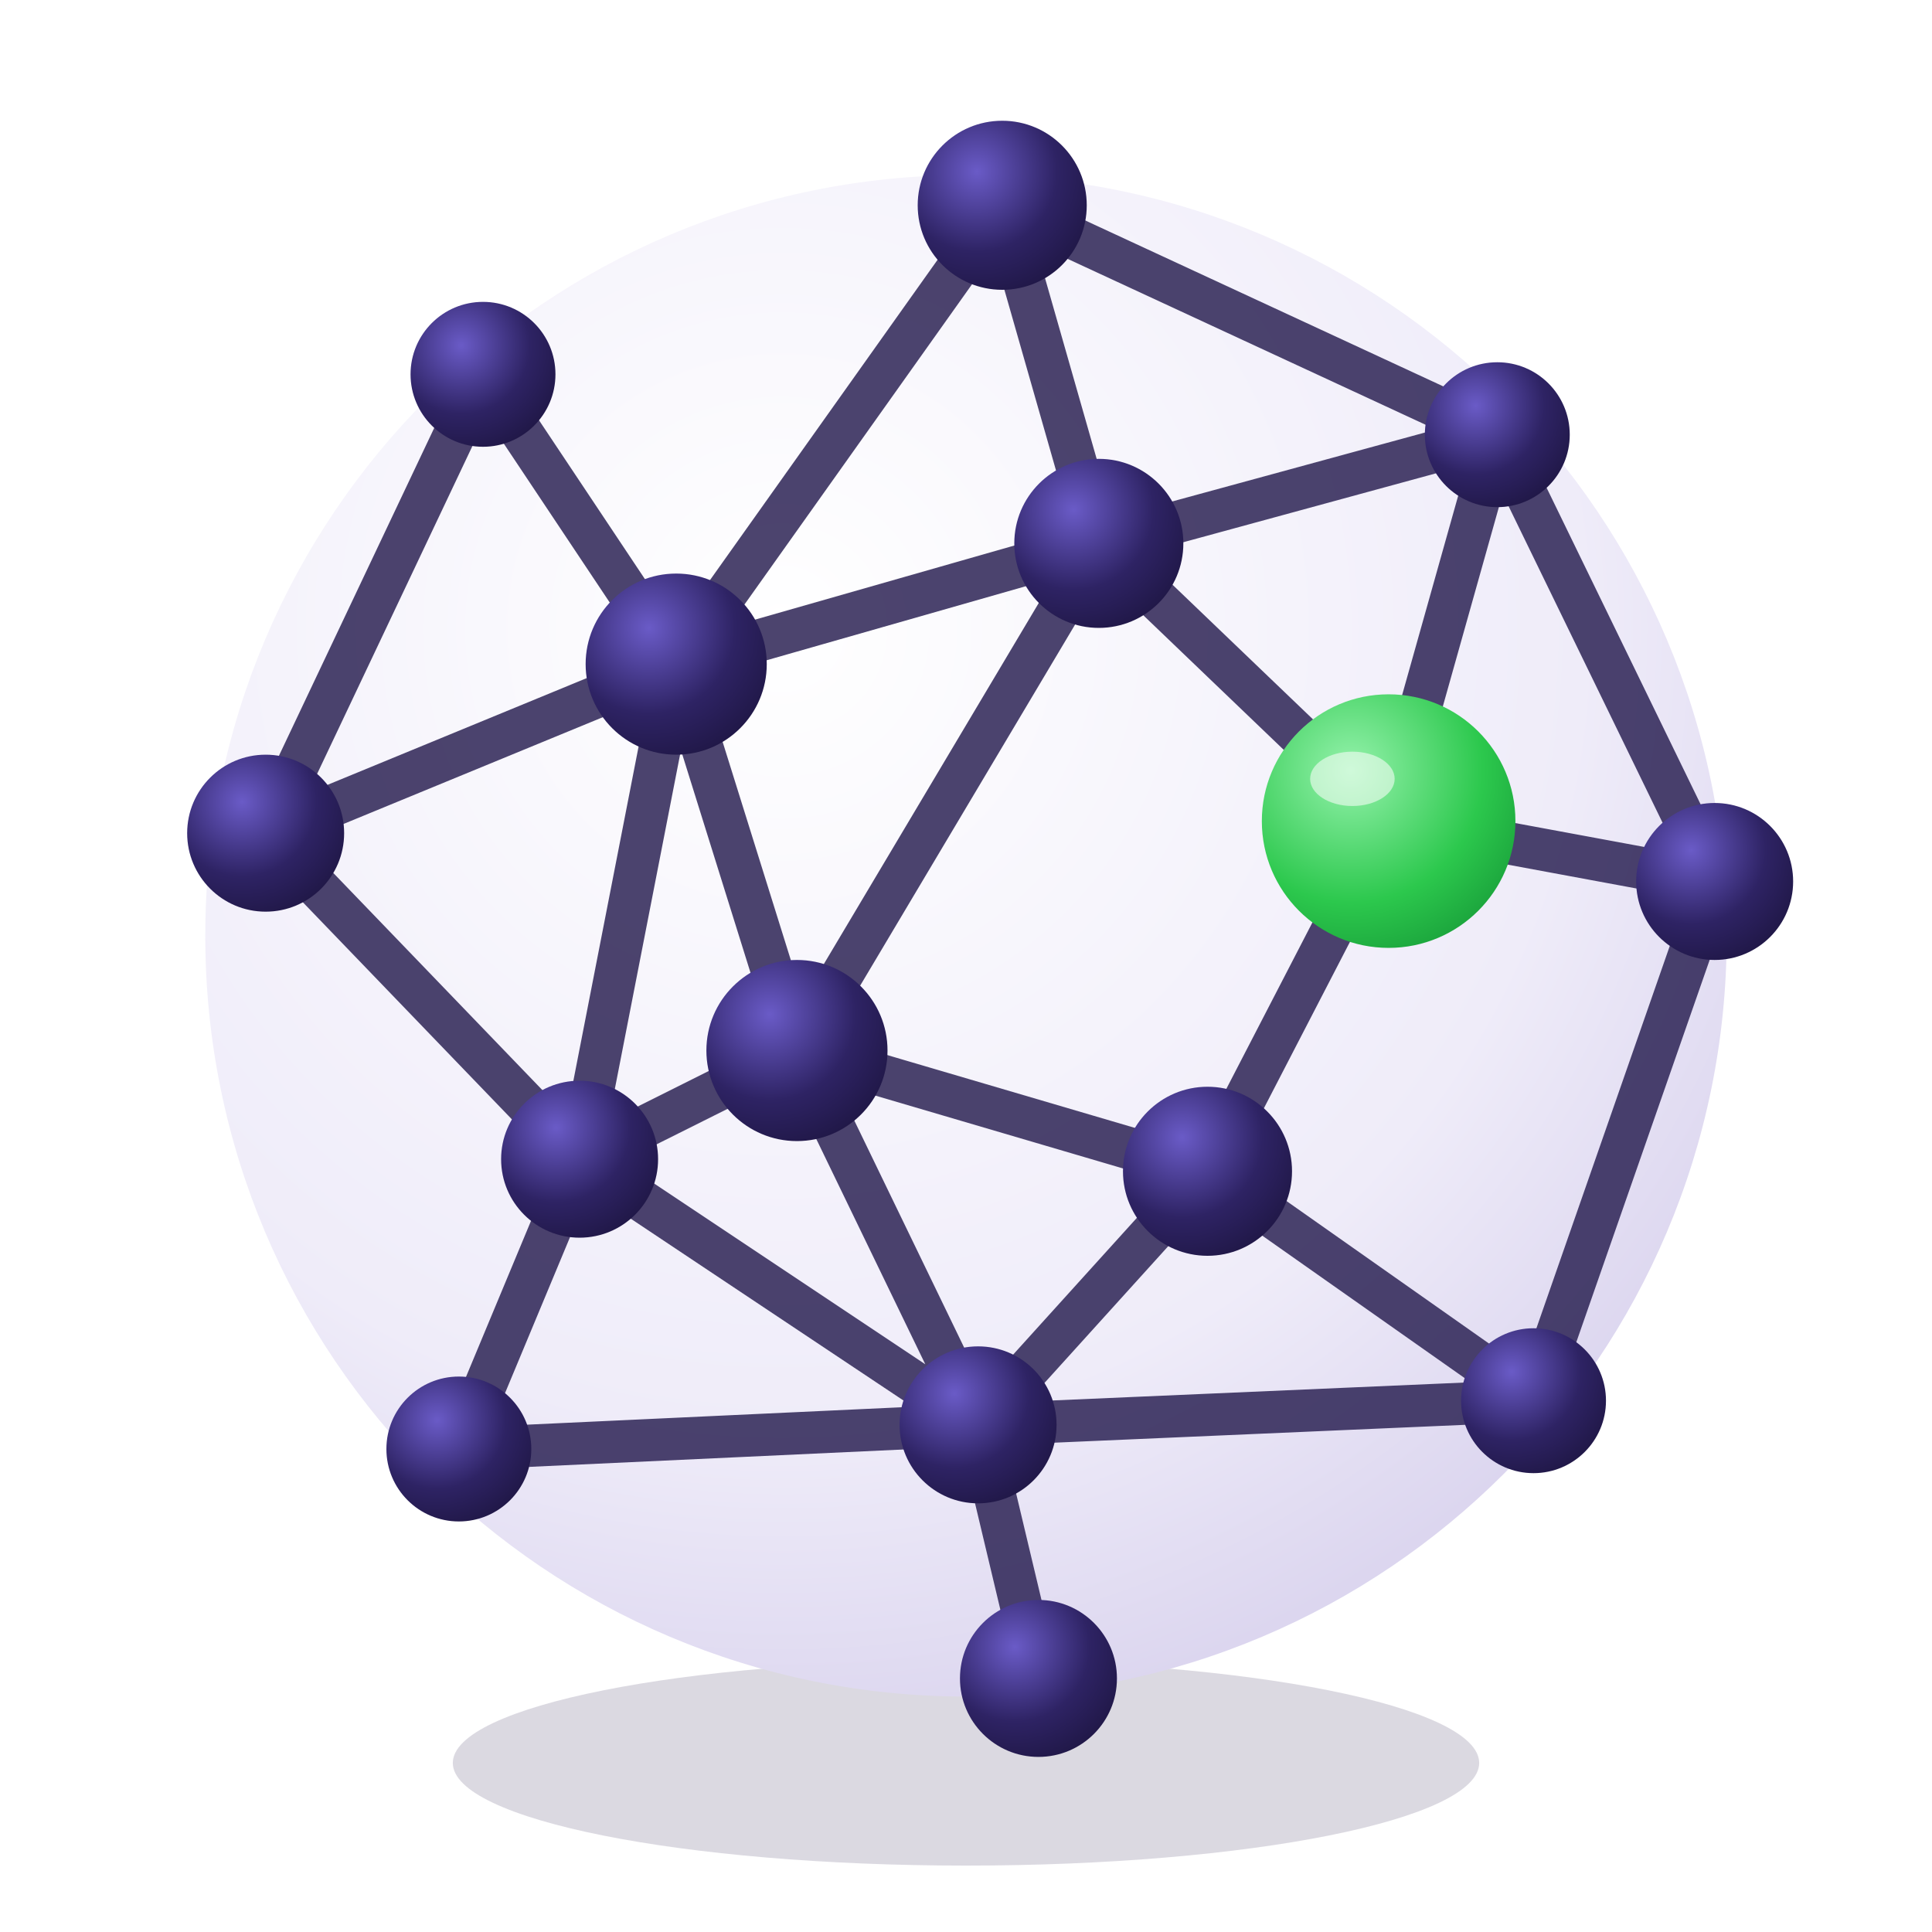
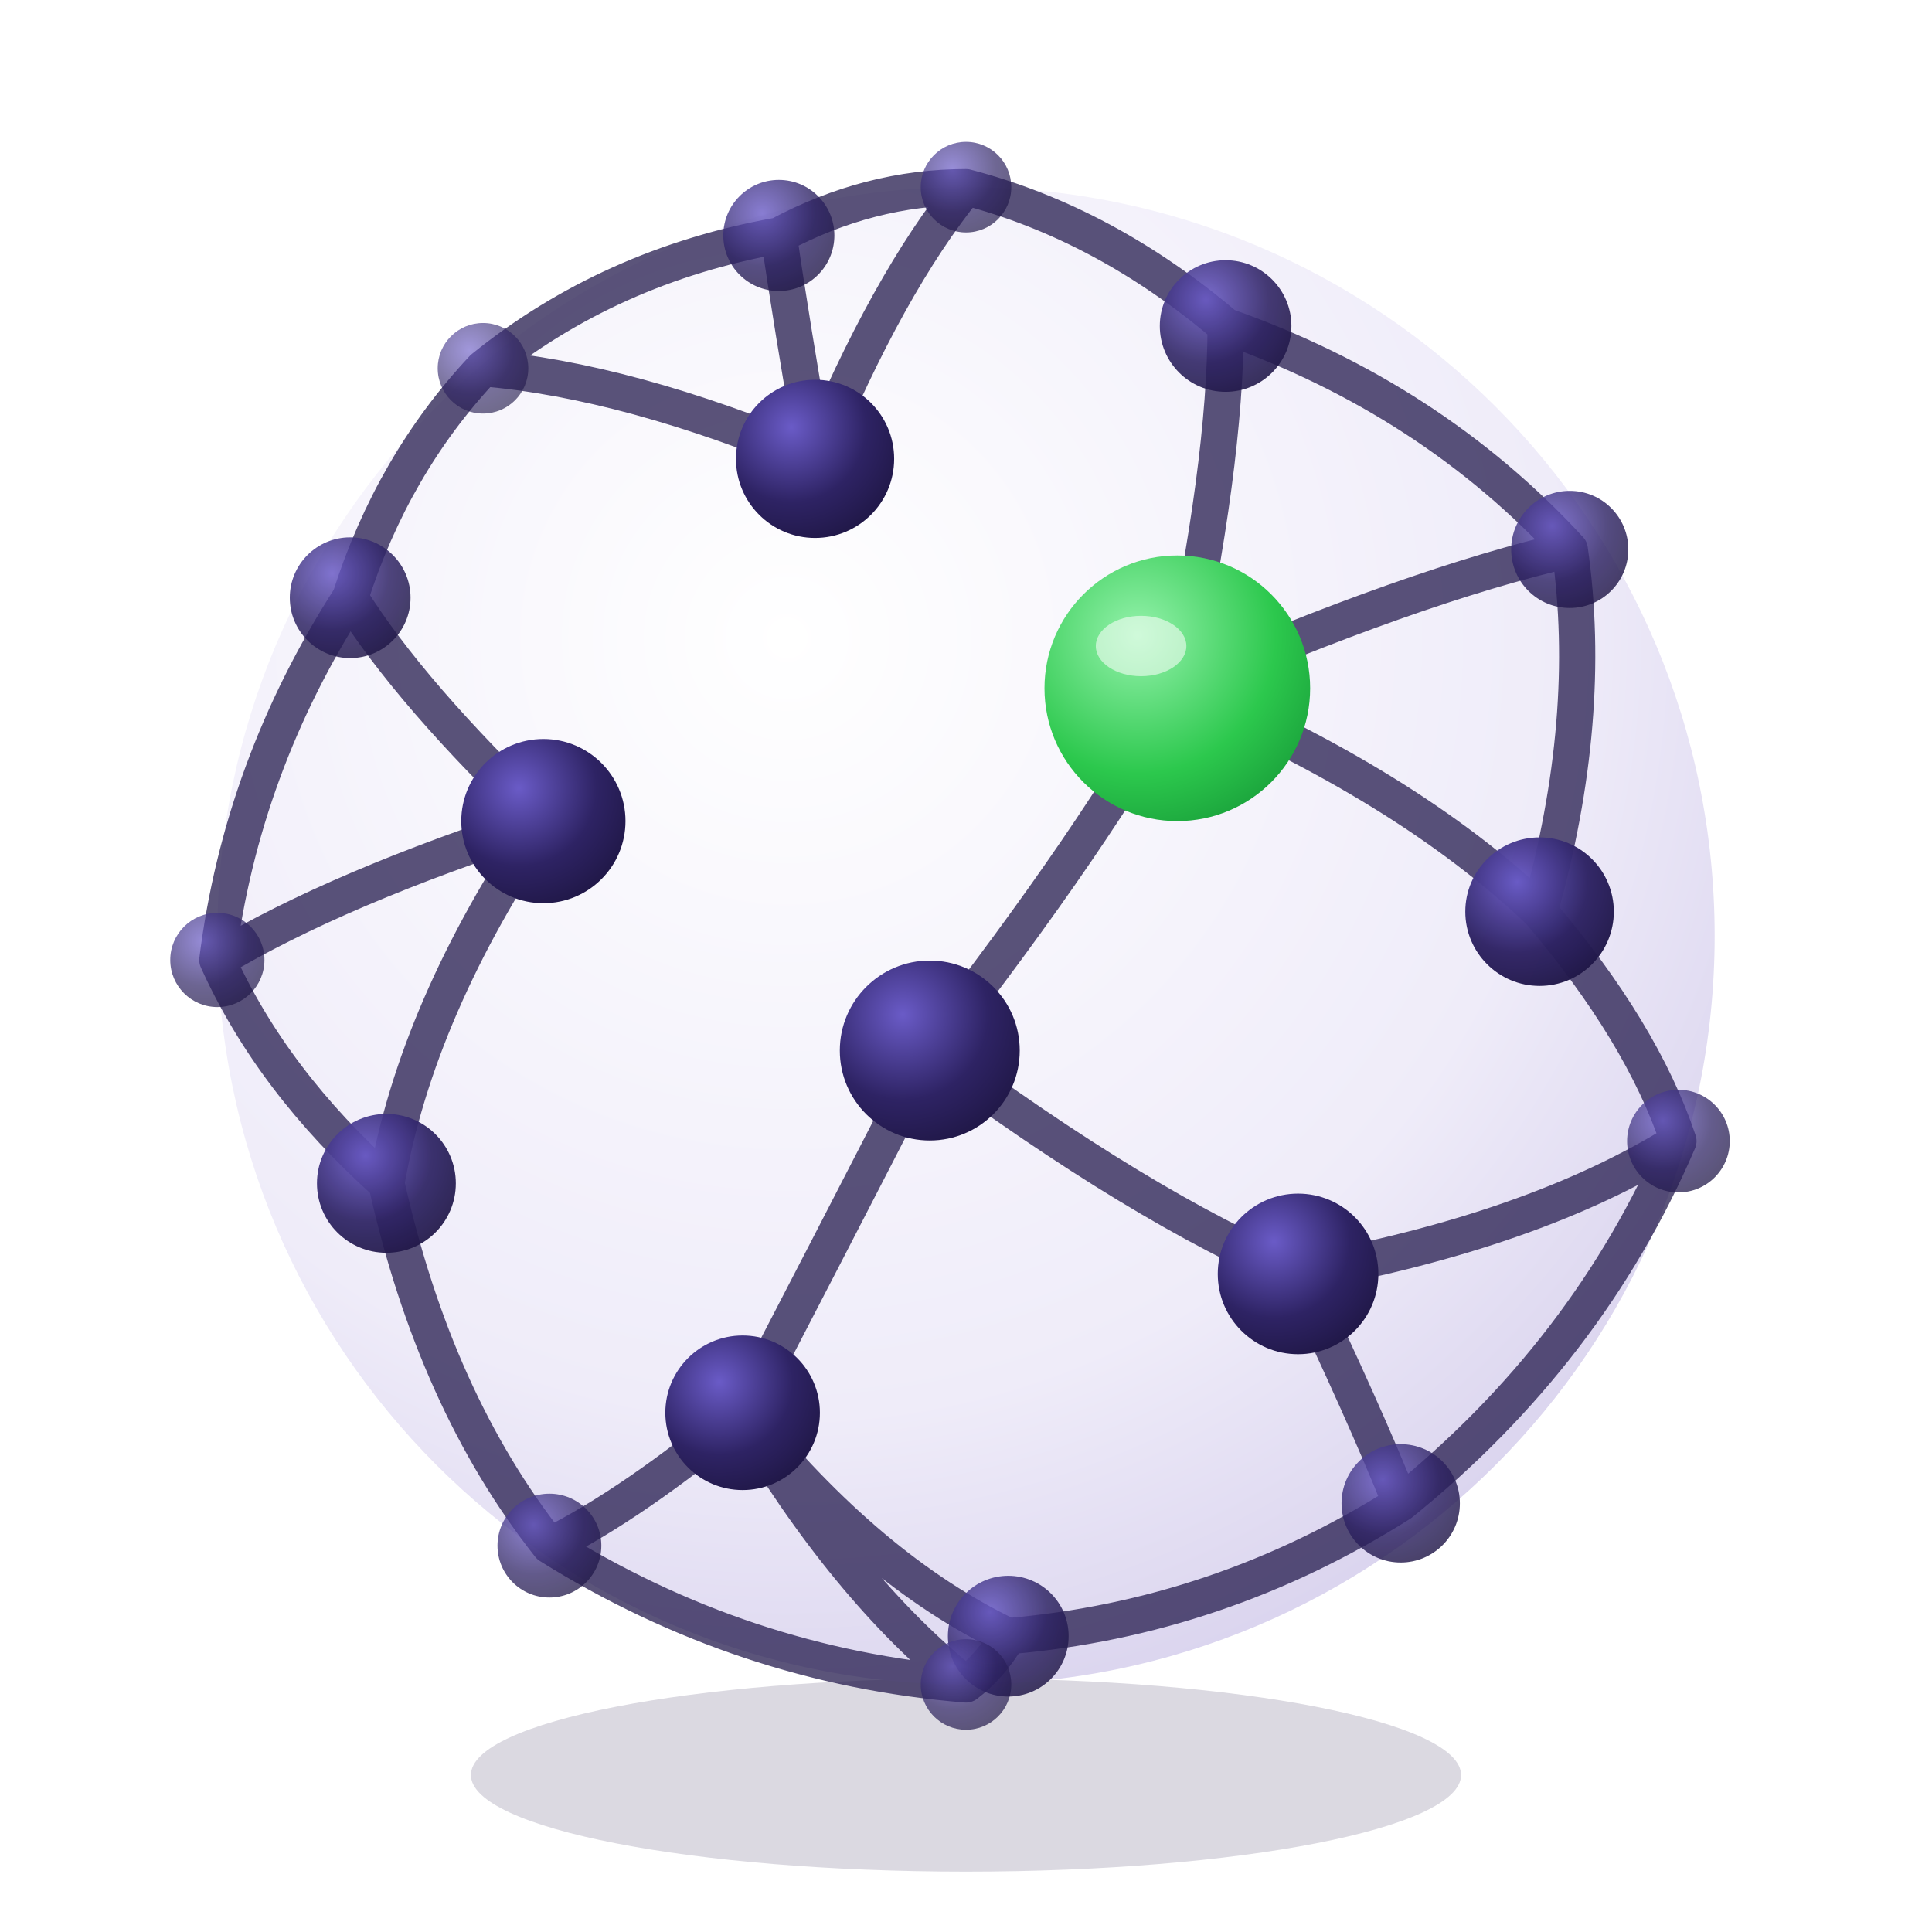
<svg xmlns="http://www.w3.org/2000/svg" viewBox="0 0 32 32" width="32" height="32">
  <defs>
    <radialGradient id="ball" cx=".38" cy=".3" r=".95">
      <stop offset="0" stop-color="#FFFFFF" />
      <stop offset=".55" stop-color="#EFECF9" />
      <stop offset=".85" stop-color="#D4CDEB" />
-       <stop offset="1" stop-color="#B9AFDD" />
+       <stop offset="1" stop-color="#B4A9DB" />
    </radialGradient>
    <radialGradient id="nDark" cx=".35" cy=".3" r=".95">
      <stop offset="0" stop-color="#6A5BC7" />
      <stop offset=".5" stop-color="#2E2364" />
      <stop offset="1" stop-color="#171034" />
    </radialGradient>
    <radialGradient id="nGreen" cx=".35" cy=".3" r=".95">
      <stop offset="0" stop-color="#95F2AC" />
      <stop offset=".55" stop-color="#2CC84D" />
      <stop offset="1" stop-color="#0F8A30" />
    </radialGradient>
  </defs>
-   <ellipse cx="16" cy="29.2" rx="8.5" ry="1.7" fill="rgba(26,18,64,.16)" />
-   <circle cx="16" cy="15.5" r="12.6" fill="url(#ball)" />
-   <g fill="none" stroke="#241B4E" stroke-width=".7" opacity=".82" stroke-linejoin="round">
-     <path d="M8 6.2 L11.2 11 L16.6 3.4 M11.2 11 L18.2 9 L16.6 3.4 M18.2 9 L24.8 7.2 L16.6 3.4 M24.8 7.2 L23 13.6 L18.2 9 M23 13.6 L28.4 14.6 L24.8 7.2 M11.2 11 L13.2 17.4 L18.2 9 M13.2 17.4 L20 19.4 L23 13.6 M20 19.4 L25.4 23.2 L28.4 14.6 M23 13.6 L20 19.4 M13.2 17.4 L9.6 19.2 L11.2 11 M9.6 19.2 L4.4 13.8 L8 6.2 M4.4 13.8 L11.2 11 M9.6 19.2 L7.6 24 M9.6 19.2 L16.2 23.6 L13.2 17.4 M16.2 23.6 L20 19.4 M16.2 23.6 L17.2 27.8 M16.2 23.6 L25.4 23.2 M7.6 24 L16.2 23.6" />
-   </g>
-   <g>
-     <circle cx="8" cy="6.2" r="1.2" fill="url(#nDark)" />
-     <circle cx="16.6" cy="3.4" r="1.4" fill="url(#nDark)" />
-     <circle cx="24.8" cy="7.2" r="1.2" fill="url(#nDark)" />
-     <circle cx="28.4" cy="14.6" r="1.3" fill="url(#nDark)" />
-     <circle cx="25.4" cy="23.2" r="1.2" fill="url(#nDark)" />
-     <circle cx="17.2" cy="27.8" r="1.3" fill="url(#nDark)" />
-     <circle cx="7.6" cy="24" r="1.2" fill="url(#nDark)" />
-     <circle cx="4.4" cy="13.8" r="1.3" fill="url(#nDark)" />
-     <circle cx="11.2" cy="11" r="1.5" fill="url(#nDark)" />
-     <circle cx="18.2" cy="9" r="1.4" fill="url(#nDark)" />
-     <circle cx="13.2" cy="17.4" r="1.5" fill="url(#nDark)" />
-     <circle cx="20" cy="19.4" r="1.4" fill="url(#nDark)" />
-     <circle cx="9.6" cy="19.2" r="1.3" fill="url(#nDark)" />
-     <circle cx="16.2" cy="23.6" r="1.3" fill="url(#nDark)" />
-     <circle cx="23" cy="13.6" r="2.1" fill="url(#nGreen)" />
-     <ellipse cx="22.4" cy="12.9" rx=".7" ry=".45" fill="rgba(255,255,255,.55)" />
-   </g>
+   <ellipse cx="16" cy="29.4" rx="8.2" ry="1.6" fill="rgba(26,18,64,.16)" />
+   <circle cx="16.0" cy="15.5" r="12.4" fill="url(#ball)" />
+   <path d="M16.0 3.1 Q14.4 3.1 12.9 3.9 M16.0 3.1 Q18.3 3.7 20.3 5.4 M16.0 3.1 Q14.7 4.7 13.5 7.6 M12.9 3.9 Q13.1 5.3 13.5 7.6 M12.9 3.9 Q10.1 4.4 8.0 6.1 M20.3 5.4 Q20.3 7.7 19.5 11.4 M20.3 5.4 Q23.7 6.6 26.0 9.1 M8.0 6.1 Q6.5 7.7 5.8 9.9 M8.0 6.1 Q10.4 6.3 13.5 7.6 M26.0 9.1 Q26.4 11.9 25.5 15.1 M26.0 9.1 Q23.4 9.7 19.5 11.4 M5.8 9.9 Q6.8 11.5 9.0 13.6 M5.8 9.9 Q4.0 12.7 3.6 15.9 M19.5 11.4 Q23.3 13.0 25.5 15.1 M9.0 13.6 Q5.6 14.7 3.6 15.9 M9.0 13.6 Q6.9 16.7 6.4 19.6 M25.5 15.1 Q27.2 17.1 27.8 18.9 M3.6 15.9 Q4.5 17.9 6.4 19.6 M15.4 17.4 Q13.5 21.1 12.3 23.4 M15.4 17.4 Q18.9 20.0 21.5 21.1 M19.5 11.4 Q18.2 13.8 15.4 17.4 M27.8 18.9 Q25.4 20.4 21.5 21.1 M27.8 18.9 Q26.3 22.4 23.2 24.9 M6.4 19.6 Q7.2 23.2 9.1 25.6 M21.5 21.1 Q22.6 23.4 23.2 24.9 M12.3 23.4 Q10.5 24.9 9.1 25.6 M12.3 23.4 Q14.4 26.0 16.7 27.1 M12.3 23.4 Q14.0 26.3 16.0 27.9 M23.2 24.9 Q20.2 26.8 16.7 27.1 M9.1 25.6 Q12.3 27.6 16.0 27.9 M16.7 27.1 Q16.4 27.6 16.0 27.9" fill="none" stroke="#241B4E" stroke-width=".6" opacity=".75" stroke-linecap="round" />
+   <circle cx="16.0" cy="3.1" r="0.75" fill="url(#nDark)" opacity="0.69" />
+   <circle cx="12.9" cy="3.9" r="0.92" fill="url(#nDark)" opacity="0.79" />
+   <circle cx="20.3" cy="5.4" r="1.09" fill="url(#nDark)" opacity="0.89" />
+   <circle cx="8.0" cy="6.1" r="0.75" fill="url(#nDark)" opacity="0.63" />
+   <circle cx="13.5" cy="7.6" r="1.31" fill="url(#nDark)" opacity="1.00" />
+   <circle cx="26.0" cy="9.1" r="0.97" fill="url(#nDark)" opacity="0.82" />
+   <circle cx="5.8" cy="9.9" r="1.00" fill="url(#nDark)" opacity="0.84" />
+   <circle cx="9.0" cy="13.6" r="1.36" fill="url(#nDark)" opacity="1.00" />
+   <circle cx="25.5" cy="15.1" r="1.23" fill="url(#nDark)" opacity="0.97" />
+   <circle cx="3.6" cy="15.9" r="0.78" fill="url(#nDark)" opacity="0.70" />
+   <circle cx="15.4" cy="17.4" r="1.49" fill="url(#nDark)" opacity="1.00" />
+   <circle cx="27.8" cy="18.9" r="0.85" fill="url(#nDark)" opacity="0.74" />
+   <circle cx="6.4" cy="19.6" r="1.15" fill="url(#nDark)" opacity="0.93" />
+   <circle cx="21.5" cy="21.1" r="1.33" fill="url(#nDark)" opacity="1.00" />
+   <circle cx="12.3" cy="23.4" r="1.28" fill="url(#nDark)" opacity="1.00" />
+   <circle cx="23.2" cy="24.9" r="0.98" fill="url(#nDark)" opacity="0.82" />
+   <circle cx="9.1" cy="25.6" r="0.86" fill="url(#nDark)" opacity="0.75" />
+   <circle cx="16.7" cy="27.1" r="1.00" fill="url(#nDark)" opacity="0.84" />
+   <circle cx="16.0" cy="27.9" r="0.75" fill="url(#nDark)" opacity="0.69" />
+   <circle cx="19.5" cy="11.4" r="2.2" fill="url(#nGreen)" />
+   <ellipse cx="18.9" cy="10.7" rx=".75" ry=".5" fill="rgba(255,255,255,.55)" />
</svg>
